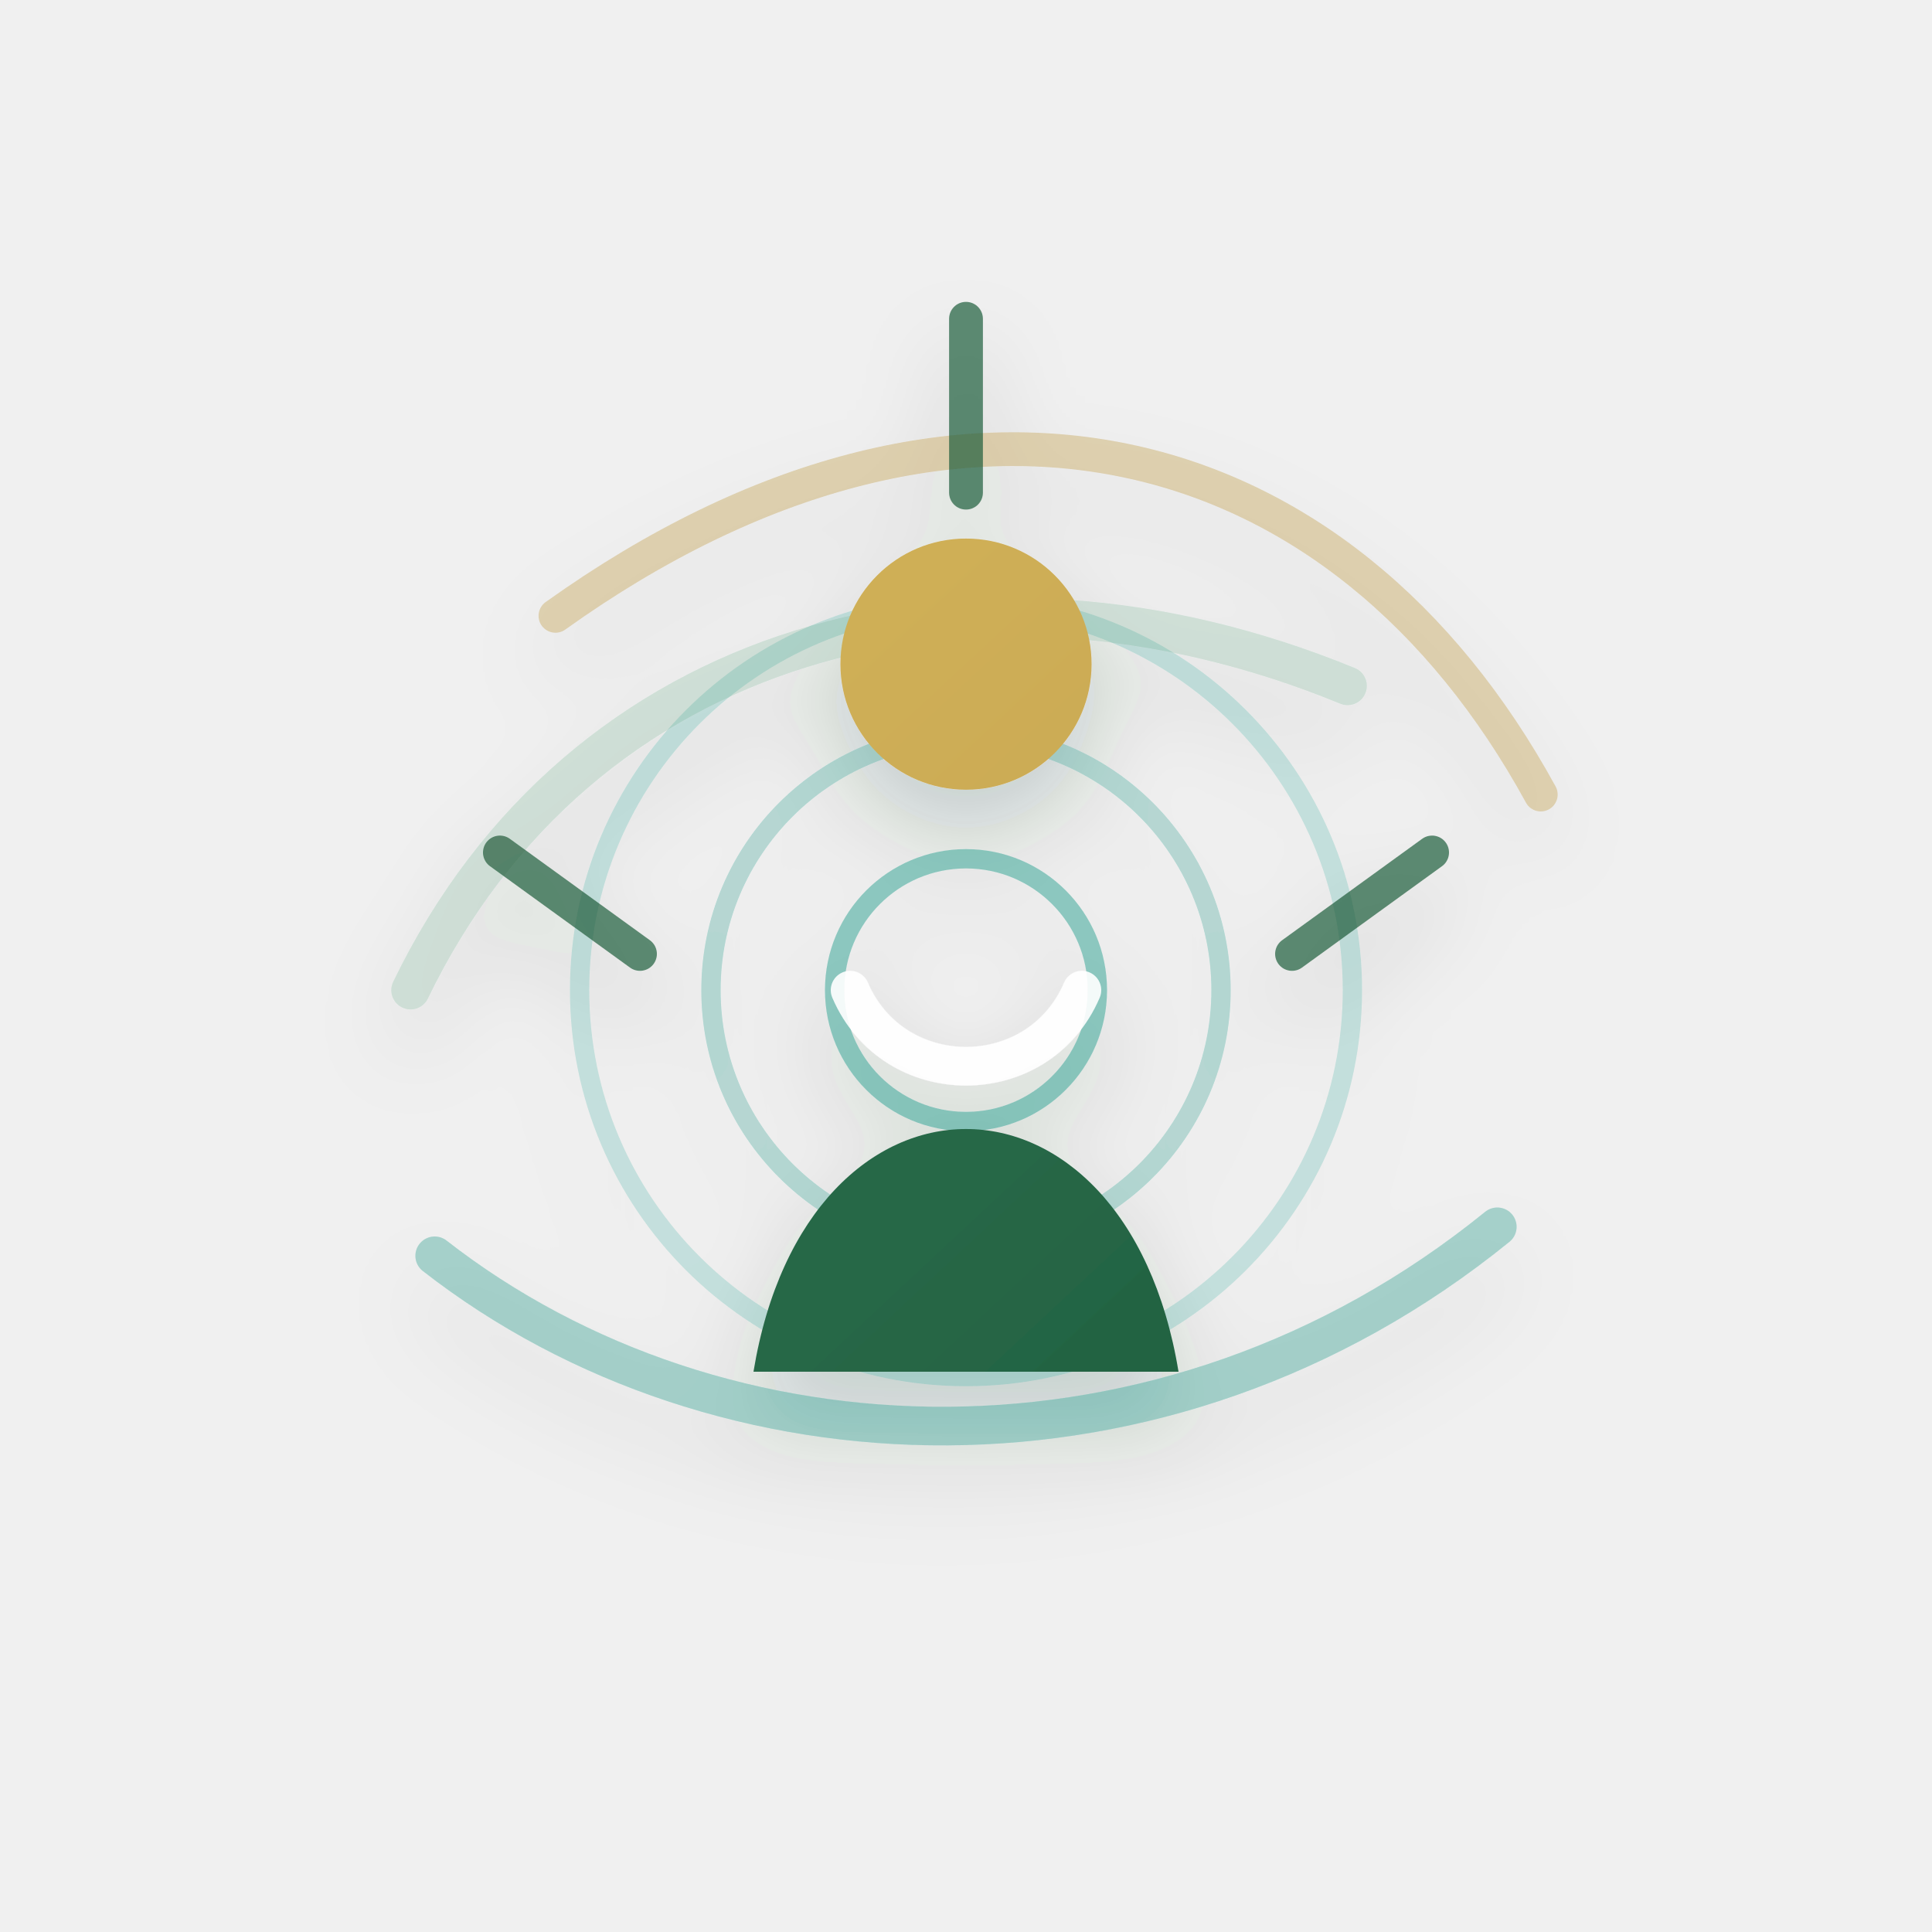
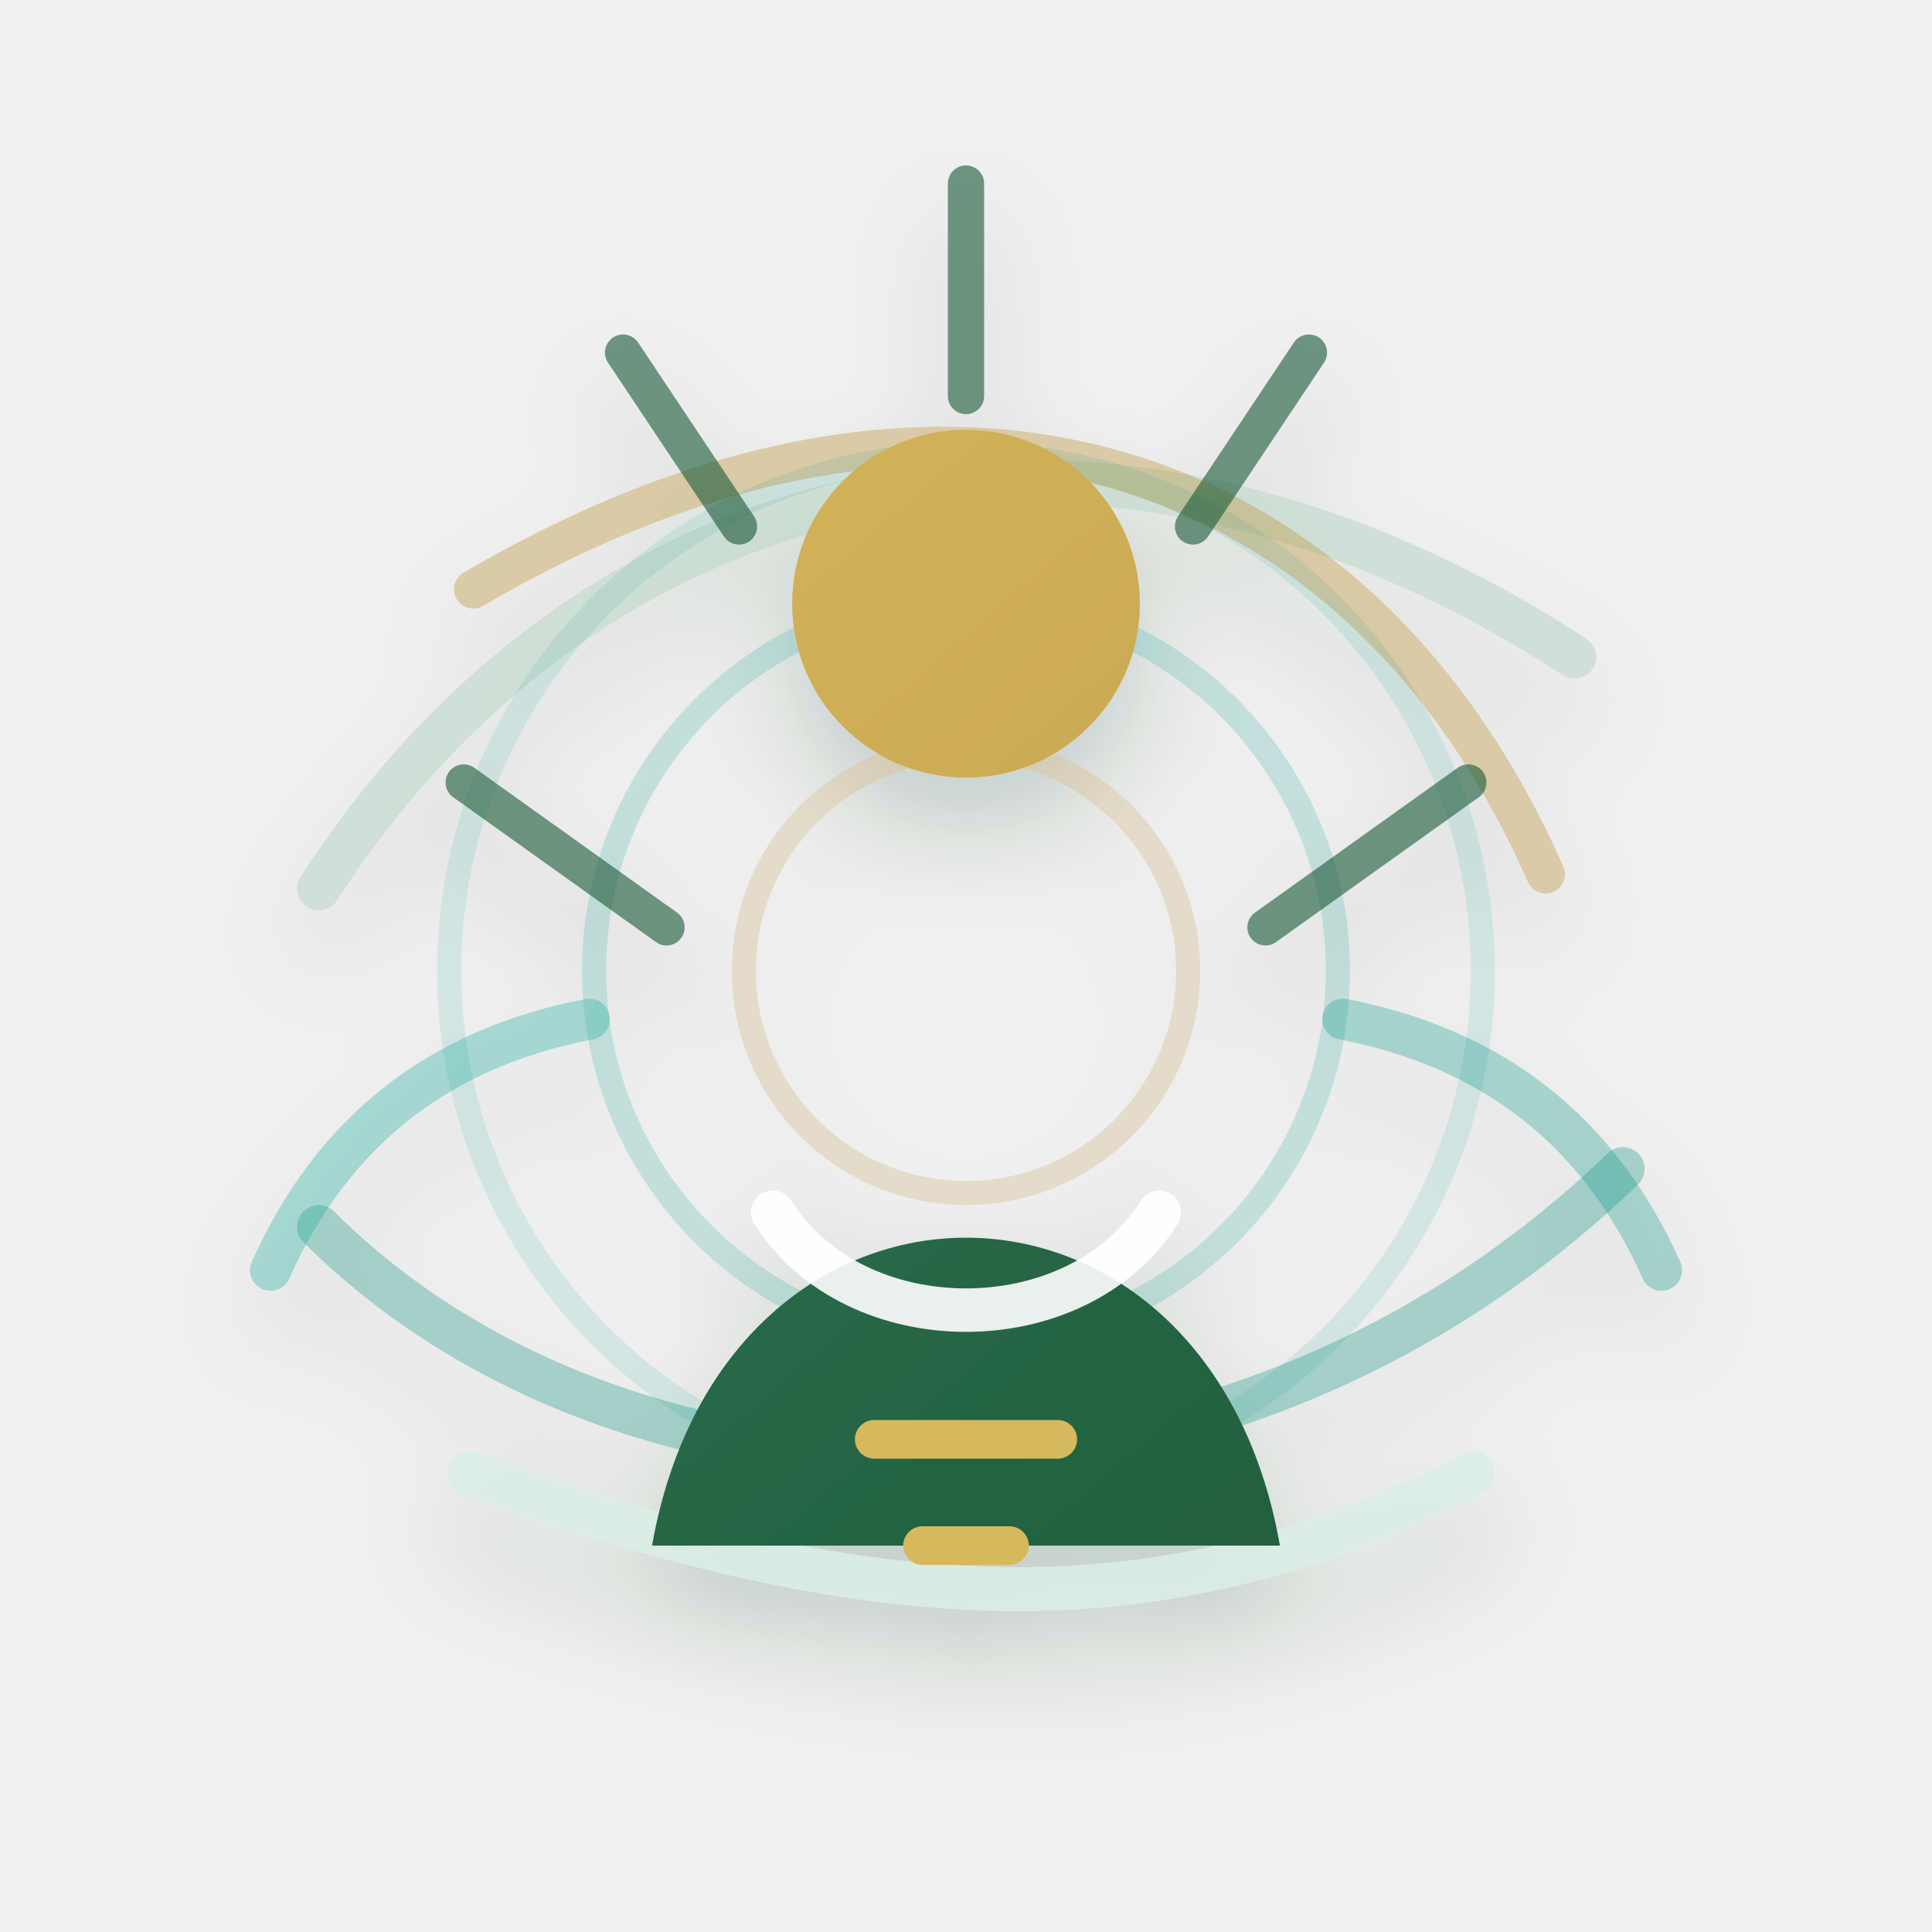
<svg xmlns="http://www.w3.org/2000/svg" width="800" height="800" viewBox="0 0 800 800" fill="none" role="img" aria-labelledby="title-emergency-leadership-traits">
  <defs>
-     <linearGradient id="g-emergency-leadership-traits" x1="120" y1="100" x2="680" y2="700" gradientUnits="userSpaceOnUse">
+     <linearGradient id="g-emergency-leadership-traits" x1="150" y1="120" x2="650" y2="700" gradientUnits="userSpaceOnUse">
      <stop stop-color="#2F7657" />
      <stop offset="1" stop-color="#1F5C3A" />
    </linearGradient>
-     <linearGradient id="gold-emergency-leadership-traits" x1="160" y1="120" x2="680" y2="680" gradientUnits="userSpaceOnUse">
+     <linearGradient id="gold-emergency-leadership-traits" x1="170" y1="120" x2="640" y2="660" gradientUnits="userSpaceOnUse">
      <stop stop-color="#D6B85D" />
      <stop offset="1" stop-color="#BF9B4A" />
    </linearGradient>
-     <linearGradient id="teal-emergency-leadership-traits" x1="120" y1="180" x2="670" y2="650" gradientUnits="userSpaceOnUse">
+     <linearGradient id="teal-emergency-leadership-traits" x1="100" y1="180" x2="700" y2="650" gradientUnits="userSpaceOnUse">
      <stop stop-color="#28B4A5" />
      <stop offset="1" stop-color="#159684" />
    </linearGradient>
    <filter id="shadow-emergency-leadership-traits" x="-20%" y="-20%" width="140%" height="150%" color-interpolation-filters="sRGB">
-       <feDropShadow dx="0" dy="18" stdDeviation="18" flood-color="#0B3F2D" flood-opacity="0.18" />
-     </filter>
-     <filter id="soft-emergency-leadership-traits" x="-30%" y="-30%" width="160%" height="160%">
-       <feGaussianBlur stdDeviation="10" />
+       <feDropShadow dx="0" dy="22" stdDeviation="20" flood-color="#0B3F2D" flood-opacity="0.18" />
    </filter>
  </defs>
  <g filter="url(#shadow-emergency-leadership-traits)">
-     <path d="M170 410c70-145 232-190 388-126" stroke="#A9CDBB" stroke-width="16" stroke-linecap="round" opacity=".45" />
-     <path d="M180 520c118 92 302 100 440-12" stroke="#159684" stroke-width="16" stroke-linecap="round" opacity=".35" />
-     <path d="M230 255c168-120 326-76 408 74" stroke="#BF9B4A" stroke-width="14" stroke-linecap="round" opacity=".38" />
-     <circle cx="400" cy="410" r="160" stroke="#159684" stroke-width="8" opacity=".18" />
-     <circle cx="400" cy="410" r="105.6" stroke="#159684" stroke-width="8" opacity=".28" />
-     <circle cx="400" cy="410" r="54.4" stroke="#159684" stroke-width="8" opacity=".45" />
-     <circle cx="400" cy="275" r="52" fill="url(#gold-emergency-leadership-traits)" />
-     <path d="M312 568c22-134 154-134 176 0" fill="url(#g-emergency-leadership-traits)" />
-     <path d="M352 410c18 42 78 42 96 0" stroke="white" stroke-width="16" stroke-linecap="round" opacity=".9" />
-     <path d="M265 395l-58-42M535 395l58-42M400 204v-72" stroke="#1F5C3A" stroke-width="14" stroke-linecap="round" opacity=".7" />
+     <path d="M132 368c112-174 320-226 520-96" stroke="#A9CDBB" stroke-width="18" stroke-linecap="round" opacity=".42" />
+     <path d="M132 508c126 126 374 136 540-24" stroke="#159684" stroke-width="18" stroke-linecap="round" opacity=".34" />
+     <path d="M196 244c198-116 368-54 444 118" stroke="#BF9B4A" stroke-width="16" stroke-linecap="round" opacity=".42" />
+     <path d="M194 610c176 64 292 64 416 0" stroke="#D8EEE5" stroke-width="18" stroke-linecap="round" opacity=".8" />
+     <circle cx="400" cy="402" r="214" stroke="#159684" stroke-width="10" opacity=".12" />
+     <circle cx="400" cy="402" r="154" stroke="#159684" stroke-width="10" opacity=".18" />
+     <circle cx="400" cy="402" r="92" stroke="#BF9B4A" stroke-width="10" opacity=".22" />
+     <circle cx="400" cy="250" r="72" fill="url(#gold-emergency-leadership-traits)" />
+     <path d="M270 640c30-170 230-170 260 0" fill="url(#g-emergency-leadership-traits)" />
+     <path d="M320 502c34 54 126 54 160 0" stroke="white" stroke-width="18" stroke-linecap="round" opacity=".9" />
+     <path d="M276 384l-84-60M524 384l84-60M400 164V76M306 218l-48-72M494 218l48-72" stroke="#1F5C3A" stroke-width="15" stroke-linecap="round" opacity=".62" />
+     <path d="M244 422c-62 12-106 46-132 104M556 422c62 12 106 46 132 104" stroke="url(#teal-emergency-leadership-traits)" stroke-width="17" stroke-linecap="round" opacity=".34" />
+     <path d="M382 640h36M362 596h76" stroke="#D6B85D" stroke-width="16" stroke-linecap="round" />
  </g>
</svg>
